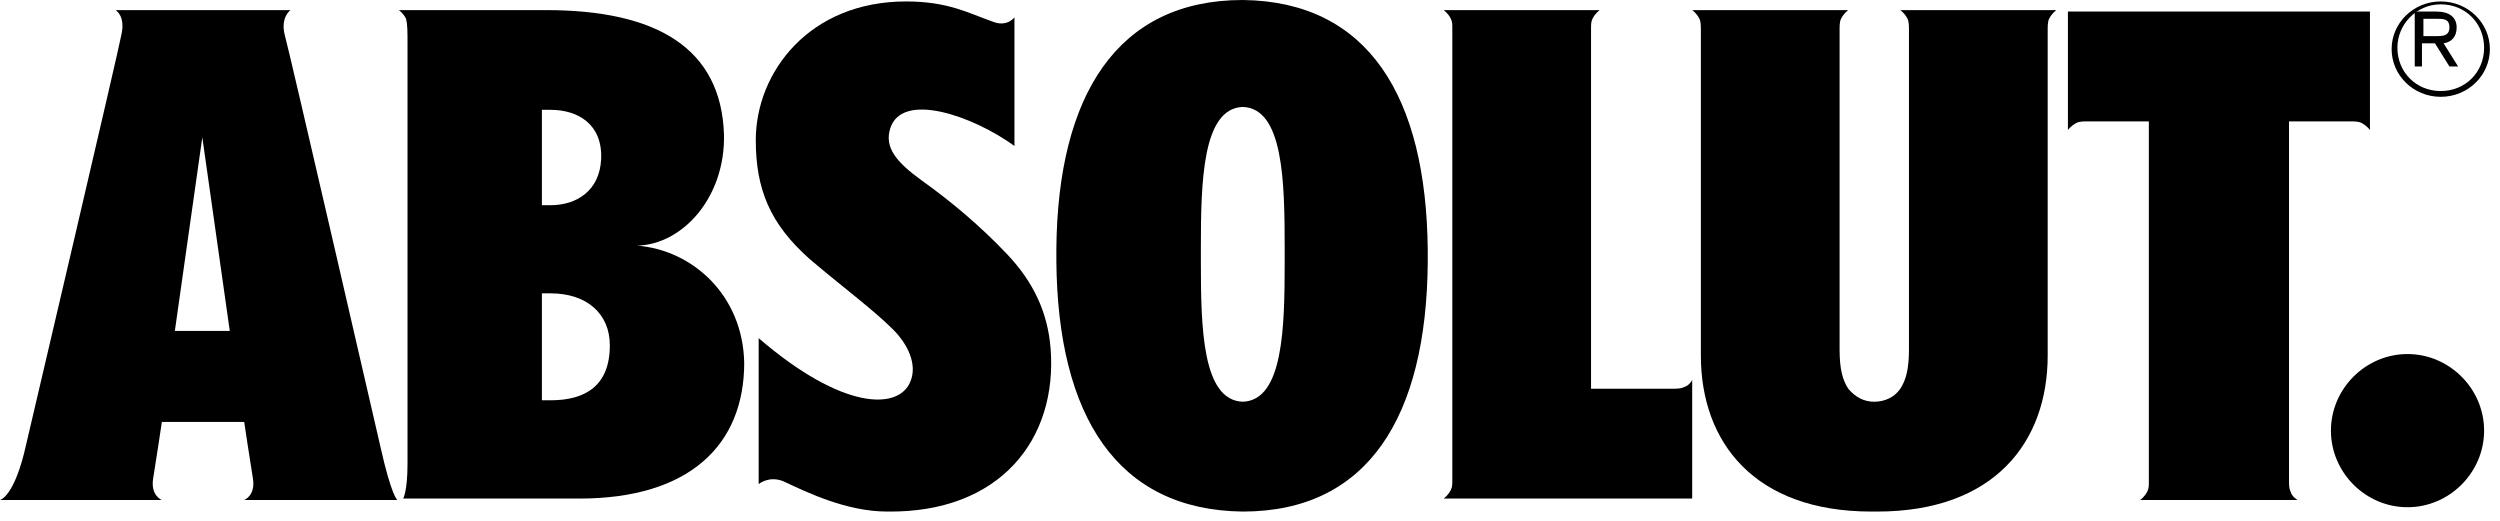
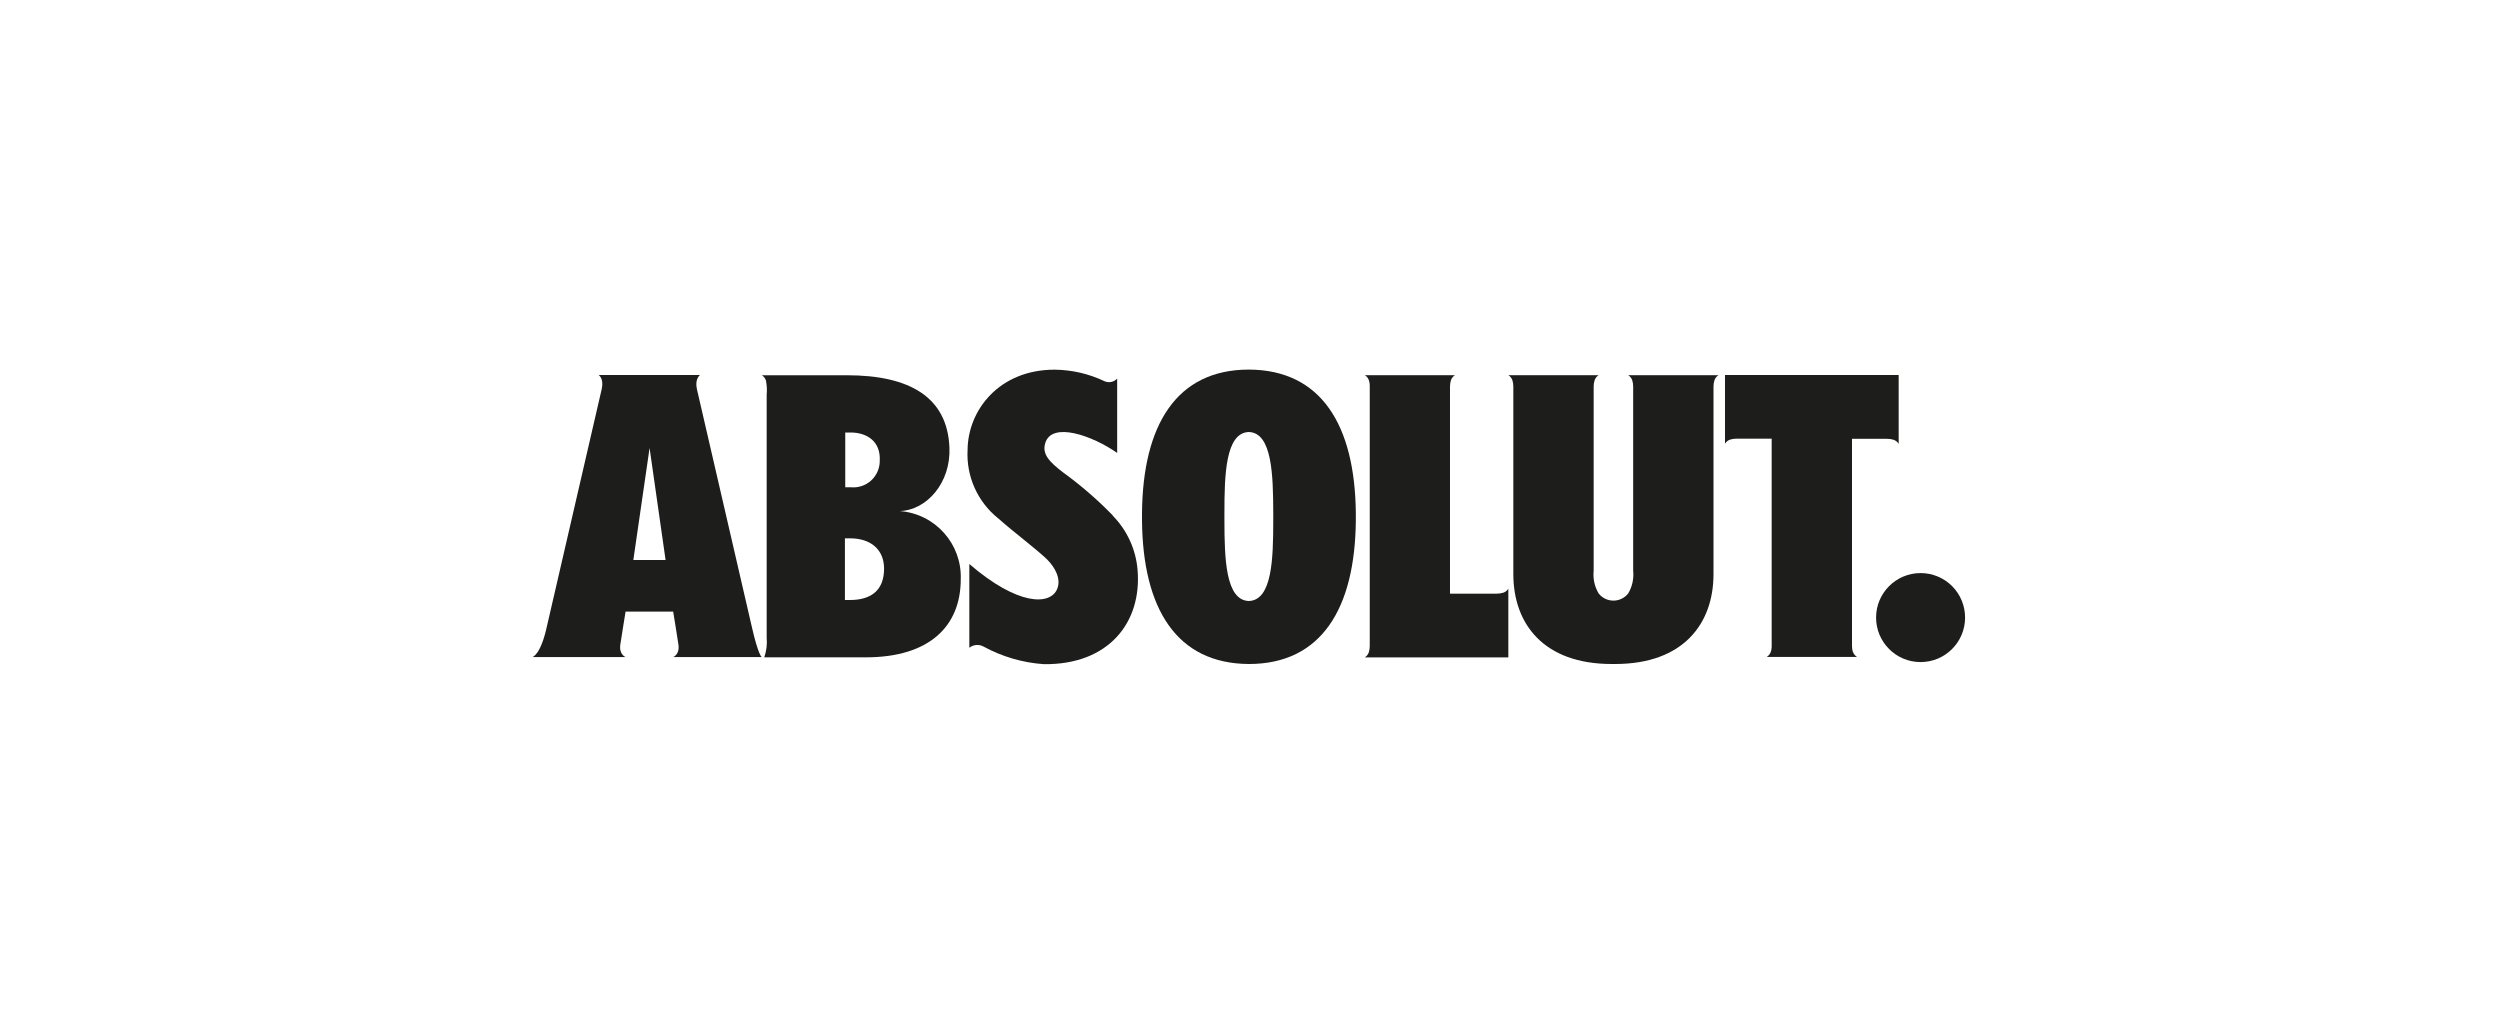
- <svg xmlns="http://www.w3.org/2000/svg" version="1.1" id="Lager_1" x="0px" y="0px" width="173px" height="36px" viewBox="0 0 173 36" style="enable-background:new 0 0 173 36;" xml:space="preserve">
-   <g id="Group" transform="translate(64, 44)">
-     <path id="Fill-14" d="M103.7-42.7h0.9c0.5,0,0.9,0,0.9,0.6c0,0.6-0.5,0.6-0.9,0.6h-0.9V-42.7z M103.7-41h0.8l1,1.6h0.6l-1-1.6   c0.6-0.1,0.9-0.5,0.9-1.1c0-0.7-0.5-1.1-1.4-1.1h-1.5v3.8h0.5V-41z" />
-     <g id="Group-9">
-       <path id="Fill-1" d="M102.6-19.5c-2.9,0-5.3,2.4-5.3,5.3s2.4,5.3,5.3,5.3c2.9,0,5.3-2.4,5.3-5.3S105.5-19.5,102.6-19.5" />
-       <path id="Fill-3" d="M68-42.7c0.1,0.2,0.1,0.5,0.1,0.8l0,22.1c0,1.3-0.2,2.1-0.6,2.7c-0.4,0.6-1.1,0.9-1.8,0.9    c-0.7,0-1.3-0.3-1.8-0.9c-0.4-0.6-0.6-1.4-0.6-2.7l0-22.1c0-0.3,0-0.6,0.1-0.8c0.2-0.4,0.5-0.6,0.5-0.6H53.1c0,0,0.3,0.2,0.5,0.6    c0.1,0.2,0.1,0.5,0.1,0.8l0,22.5c0,6,3.7,10.8,11.8,10.8h0.4c8.1,0,11.8-4.8,11.8-10.8l0-22.5c0-0.3,0-0.6,0.1-0.8    c0.2-0.4,0.5-0.6,0.5-0.6H67.5C67.5-43.3,67.8-43.1,68-42.7" />
-       <path id="Fill-5" d="M52.5-17.2c-0.2,0.1-0.5,0.1-0.8,0.1h-5.6l0-24.9c0-0.3,0-0.5,0.1-0.7c0.2-0.4,0.5-0.6,0.5-0.6H35.9    c0,0,0.3,0.2,0.5,0.6c0.1,0.2,0.1,0.4,0.1,0.6l0,31.3c0,0.3,0,0.5-0.1,0.7c-0.2,0.4-0.5,0.6-0.5,0.6l17.2,0v-8.2    C53.1-17.7,52.9-17.3,52.5-17.2" />
-       <path id="Fill-7" d="M94.5-10c-0.1-0.2-0.1-0.5-0.1-0.7l0-24.9h4.2c0.3,0,0.6,0,0.8,0.1c0.4,0.2,0.6,0.5,0.6,0.5v-8.2H79.1v8.2    c0,0,0.2-0.3,0.6-0.5c0.2-0.1,0.5-0.1,0.8-0.1h4.2l0,25c0,0.2,0,0.4-0.1,0.6c-0.2,0.4-0.5,0.6-0.5,0.6H95C95-9.4,94.6-9.6,94.5-10    " />
-       <path id="Fill-9" d="M24.9-25.9c0,4.6-0.1,9.6-2.9,9.7c-2.8-0.1-2.9-5.1-2.9-9.7v-0.9c0-4.6,0.1-9.7,2.9-9.8    c2.8,0.1,2.9,5.1,2.9,9.8V-25.9z M22-44L22-44L22-44L22-44c-8.7,0-12.8,6.6-12.9,17.2h0v0.9h0C9.2-15.2,13.3-8.7,22-8.6v0h0h0v0    c8.7,0,12.7-6.6,12.8-17.2h0v-0.9h0C34.7-37.3,30.7-43.9,22-44L22-44z" />
-       <path id="Fill-11" d="M104.9-43.7c1.7,0,3,1.3,3,3c0,1.7-1.3,3-3,3c-1.7,0-3-1.3-3-3C101.9-42.3,103.2-43.7,104.9-43.7     M104.9-37.3c1.9,0,3.4-1.5,3.4-3.3c0-1.8-1.5-3.3-3.4-3.3c-1.9,0-3.4,1.5-3.4,3.3C101.5-38.8,103-37.3,104.9-37.3" />
-       <path id="Fill-16" d="M-25.9-16.3h-0.6v-7.4h0.6c2.5,0,4.1,1.4,4.1,3.6C-21.8-17.3-23.5-16.3-25.9-16.3L-25.9-16.3z M-26.5-36.4    h0.6c1.9,0,3.6,1,3.5,3.4c-0.1,2.2-1.7,3.2-3.5,3.2h-0.6V-36.4z M-19.9-27L-19.9-27c3.2-0.1,6.1-3.4,6-7.7    c-0.2-6-4.7-8.6-12.3-8.6l-10.2,0c0,0,0.3,0.2,0.5,0.6c0.1,0.4,0.1,0.9,0.1,1.7v29.1c0,1.9-0.3,2.4-0.3,2.4l12.2,0    c7.6,0,11.4-3.7,11.4-9.4C-12.6-23.6-16.1-26.7-19.9-27L-19.9-27z" />
-       <path id="Fill-18" d="M-51.9-21.1l1.9-13.4l1.9,13.4H-51.9z M-37.7-13.2c0,0-6.4-27.8-6.6-28.4c-0.3-1.2,0.4-1.7,0.4-1.7H-56    c0,0,0.7,0.4,0.4,1.7c-0.1,0.7-6.6,28.4-6.6,28.4C-63-9.6-64-9.4-64-9.4l11.2,0c0,0-0.8-0.3-0.6-1.5c0.2-1.2,0.6-3.9,0.6-3.9h5.7    c0,0,0.4,2.7,0.6,3.9c0.2,1.2-0.6,1.5-0.6,1.5l10.6,0C-36.5-9.4-36.9-9.6-37.7-13.2L-37.7-13.2z" />
-       <path id="Fill-20" d="M5.7-26.4c-1.8-1.9-3.8-3.6-5.9-5.1c-1.8-1.3-2.6-2.3-2.2-3.6c0.8-2.6,5.7-0.9,8.6,1.2v-8.9    c0,0-0.5,0.7-1.5,0.3c-1.7-0.6-3.1-1.4-6-1.4c-6.7,0-10.4,4.9-10.4,9.6c0,3.4,1,5.8,3.7,8.2c2.1,1.8,4.4,3.5,5.8,4.9    c1,1,1.7,2.4,1.2,3.6c-0.8,2-4.7,2-10.5-3v10.1c0,0,0.7-0.6,1.7-0.2c1.7,0.8,4.4,2.1,7.2,2.1c7.8,0.1,11.8-5,11.3-11.3    C8.5-22.4,7.5-24.5,5.7-26.4" />
-     </g>
-   </g>
+ <svg xmlns="http://www.w3.org/2000/svg" id="Layer_1" data-name="Layer 1" viewBox="0 0 300 124">
+   <defs>
+     <style>.cls-1{fill:none;}.cls-2{clip-path:url(#clip-path);}.cls-3{fill:#1d1d1b;fill-rule:evenodd;}</style>
+     <clipPath id="clip-path">
+       <rect class="cls-1" x="-1056.28" y="747.87" width="300" height="134" />
+     </clipPath>
+   </defs>
+   <path class="cls-3" d="M230.48,68.77a5.34,5.34,0,1,0,5.33,5.34,5.33,5.33,0,0,0-5.33-5.34" />
+   <path class="cls-3" d="M195.87,45.64a2.48,2.48,0,0,1,.11.76V68.49a4.43,4.43,0,0,1-.6,2.73,2.26,2.26,0,0,1-3.54,0,4.43,4.43,0,0,1-.6-2.73V46.4a2.45,2.45,0,0,1,.11-.76,1.15,1.15,0,0,1,.49-.62H181a1.15,1.15,0,0,1,.49.62,2.5,2.5,0,0,1,.11.76V68.89c0,6,3.66,10.79,11.8,10.79h.42c8.15,0,11.8-4.81,11.8-10.79V46.4a2.48,2.48,0,0,1,.11-.76,1.15,1.15,0,0,1,.49-.62H195.38a1.15,1.15,0,0,1,.49.62" />
+   <path class="cls-3" d="M180.36,71.13a2.47,2.47,0,0,1-.76.11H174V46.39a2.47,2.47,0,0,1,.11-.75,1.15,1.15,0,0,1,.49-.62H163.78a1.15,1.15,0,0,1,.49.62,2,2,0,0,1,.1.57V77.52a2.52,2.52,0,0,1-.11.75,1.15,1.15,0,0,1-.49.62H181V70.64a1.15,1.15,0,0,1-.62.49" />
+   <path class="cls-3" d="M222.35,78.27a2.47,2.47,0,0,1-.11-.75V52.66h4.22a2.47,2.47,0,0,1,.76.11,1.15,1.15,0,0,1,.62.49V45H207v8.24a1.15,1.15,0,0,1,.62-.49,2.47,2.47,0,0,1,.76-.11h4.22v25a2,2,0,0,1-.1.57,1.15,1.15,0,0,1-.49.62h10.83a1.15,1.15,0,0,1-.49-.62" />
+   <path class="cls-3" d="M149.87,44.35h0c-8.67,0-12.74,6.62-12.83,17.24h0v.85h0c.09,10.61,4.16,17.2,12.83,17.24h0c8.67,0,12.74-6.62,12.83-17.24h0v-.85h0C162.6,51,158.54,44.39,149.87,44.35Zm2.92,18.09c0,4.61-.13,9.59-2.93,9.68-2.79-.09-2.92-5.07-2.93-9.68v-.85c0-4.61.13-9.66,2.93-9.75,2.79.09,2.92,5.14,2.93,9.75Z" />
+   <path class="cls-3" d="M108,61.33h-.07c3.29-.08,6.2-3.43,6-7.65-.25-6-4.74-8.65-12.3-8.65H91.42a1.15,1.15,0,0,1,.49.62A6,6,0,0,1,92,47.39V76.51a5.58,5.58,0,0,1-.29,2.37h12.19c7.63,0,11.39-3.74,11.39-9.37A7.92,7.92,0,0,0,108,61.33Zm-6.57-9.43h.64c1.89,0,3.63,1,3.5,3.41a3.17,3.17,0,0,1-3.5,3.16h-.64ZM102,72h-.61V64.6H102c2.55,0,4.06,1.39,4.09,3.58C106.11,71,104.34,72,102,72Z" />
+   <path class="cls-3" d="M90.2,75.14S83.78,47.35,83.63,46.7C83.35,45.45,84,45,84,45H71.84s.65.42.37,1.67c-.15.66-6.57,28.44-6.57,28.44-.76,3.54-1.76,3.74-1.76,3.74H75.07s-.81-.3-.63-1.51.63-3.95.63-3.95h5.71s.45,2.74.63,3.95-.63,1.51-.63,1.51H91.41S91,78.67,90.2,75.14ZM76,67.2l1.95-13.44L79.87,67.2Z" />
+   <path class="cls-3" d="M133.54,61.86a45.48,45.48,0,0,0-5.89-5.11c-1.77-1.34-2.62-2.27-2.22-3.58.8-2.63,5.68-.88,8.63,1.18V45.43a1.33,1.33,0,0,1-1.51.32,14.24,14.24,0,0,0-6-1.39c-6.66,0-10.4,4.87-10.44,9.62a9.84,9.84,0,0,0,3.68,8.23c2.08,1.83,4.4,3.54,5.84,4.9,1,1,1.73,2.37,1.23,3.57-.84,2-4.74,2-10.54-3V77.73a1.54,1.54,0,0,1,1.69-.15,17.67,17.67,0,0,0,7.24,2.12c7.78.1,11.78-5,11.26-11.29a10.5,10.5,0,0,0-3-6.55" />
</svg>
